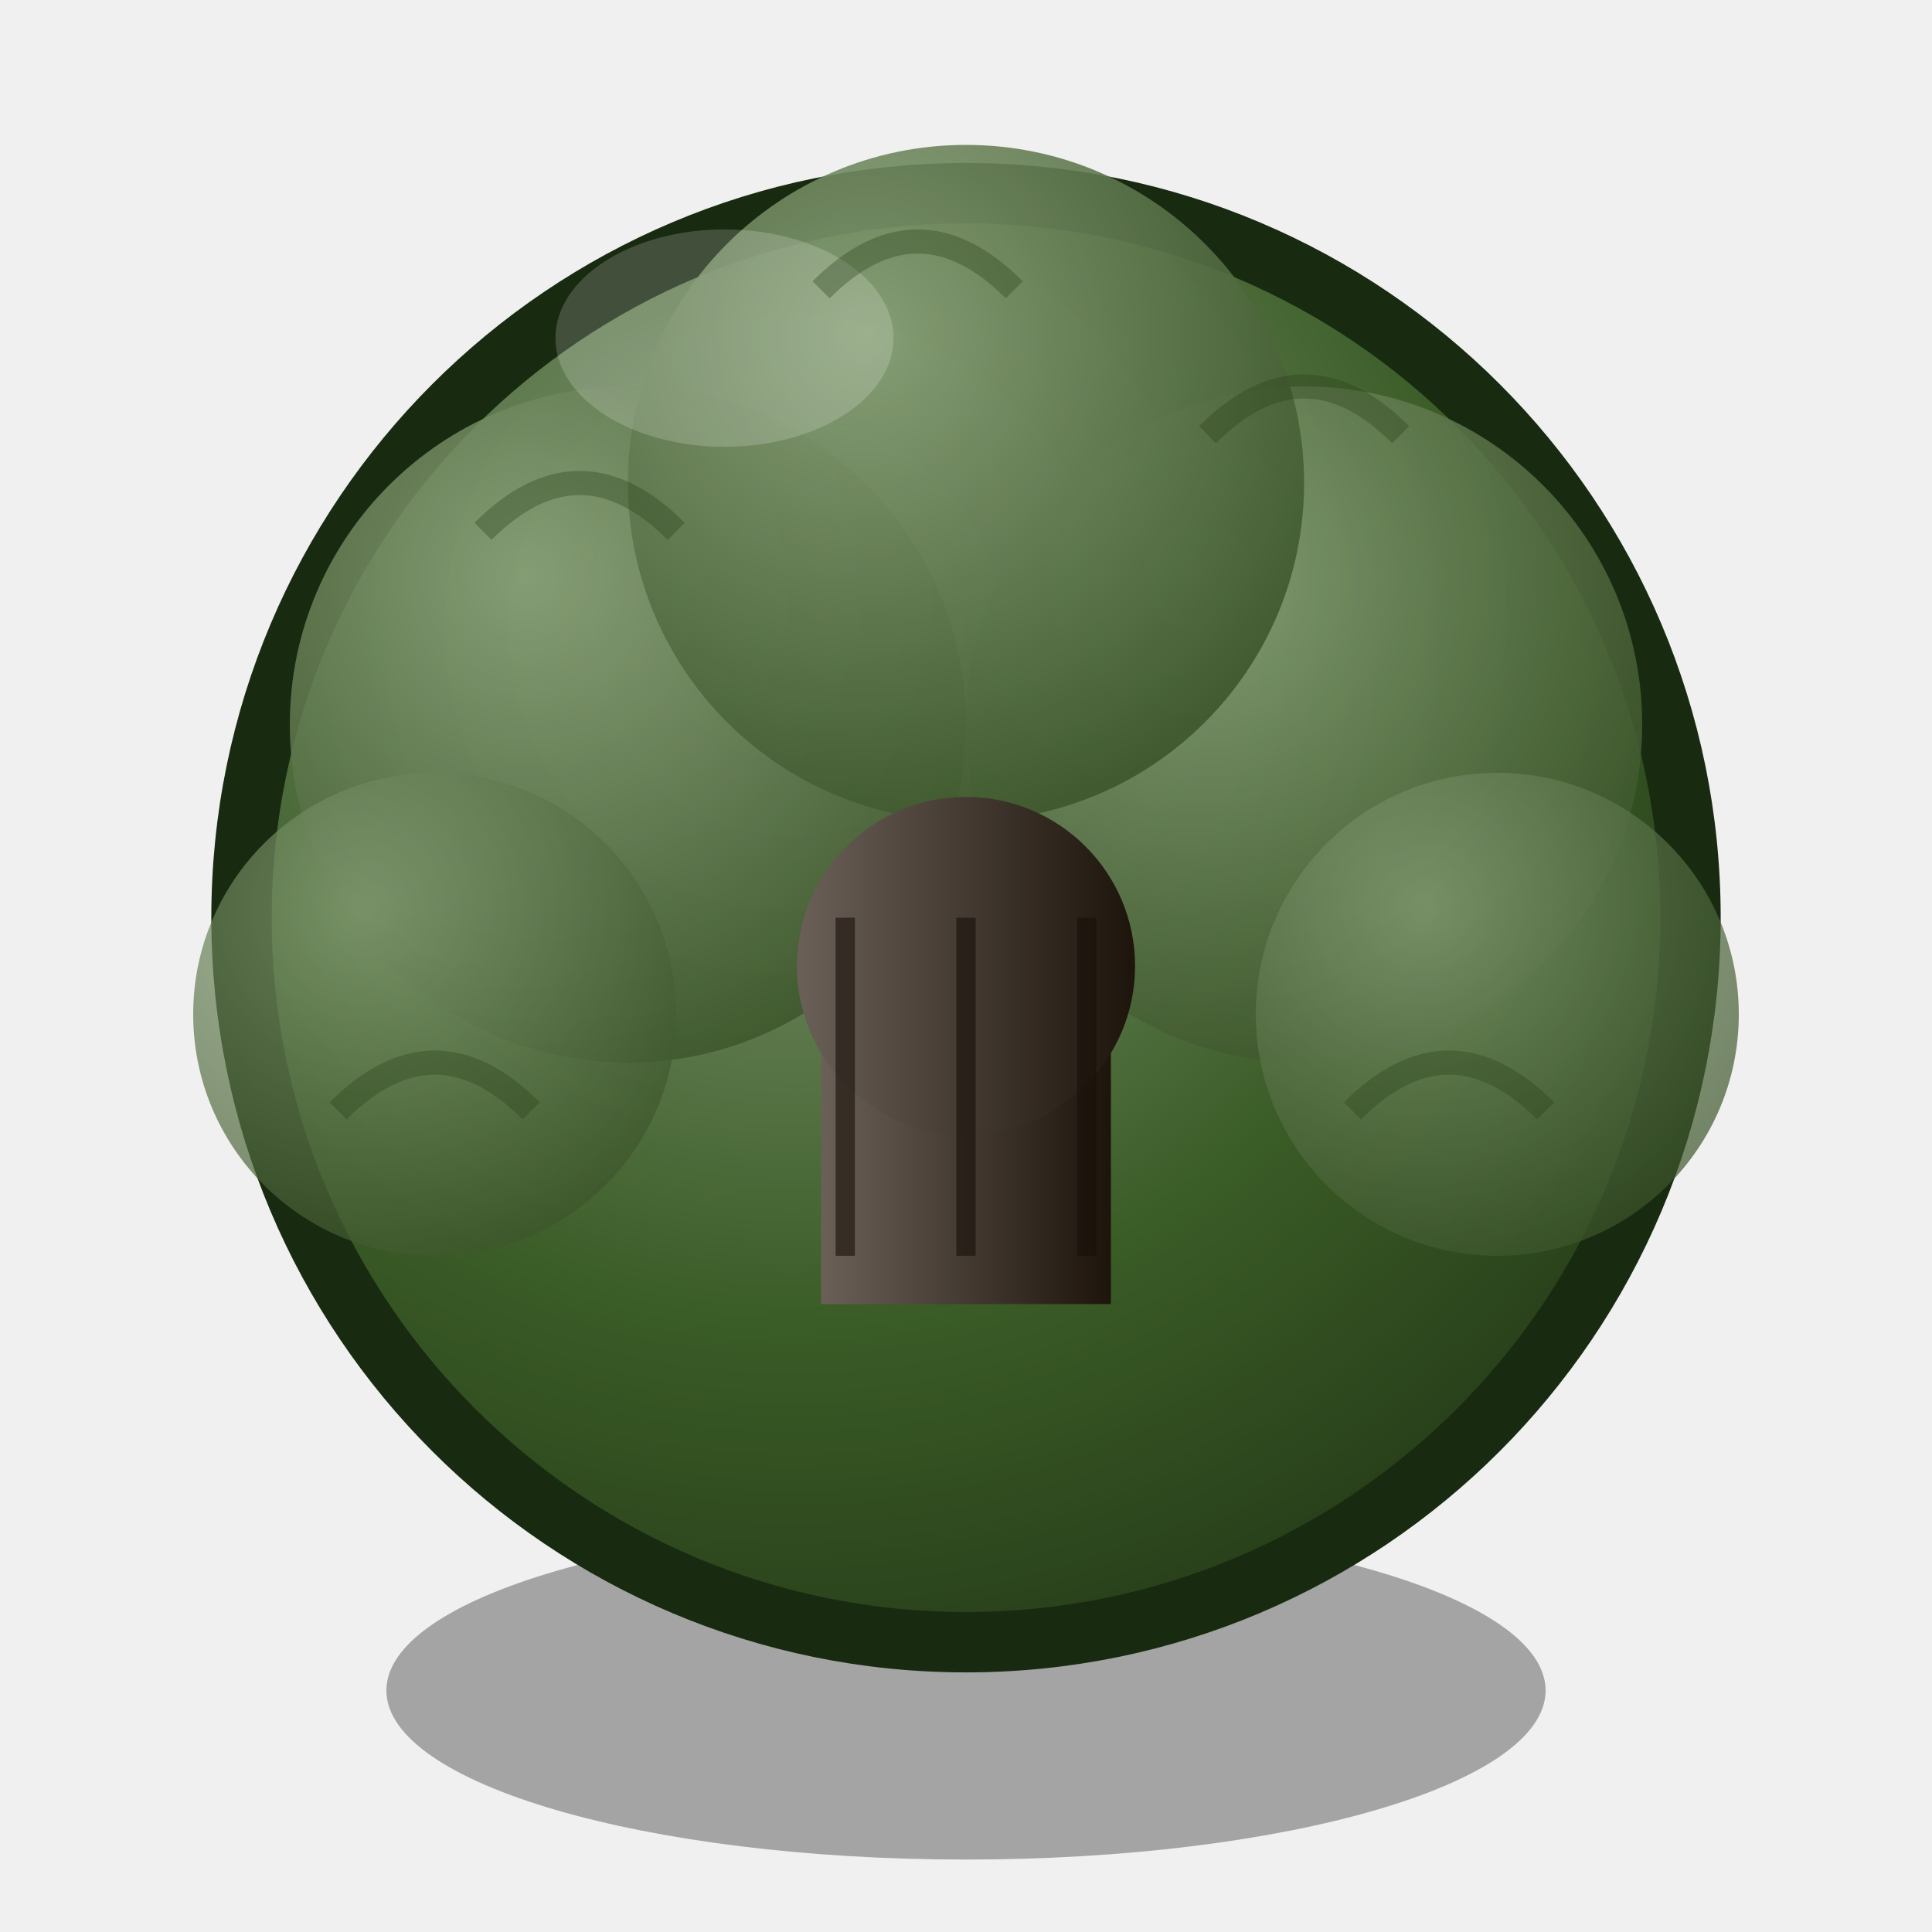
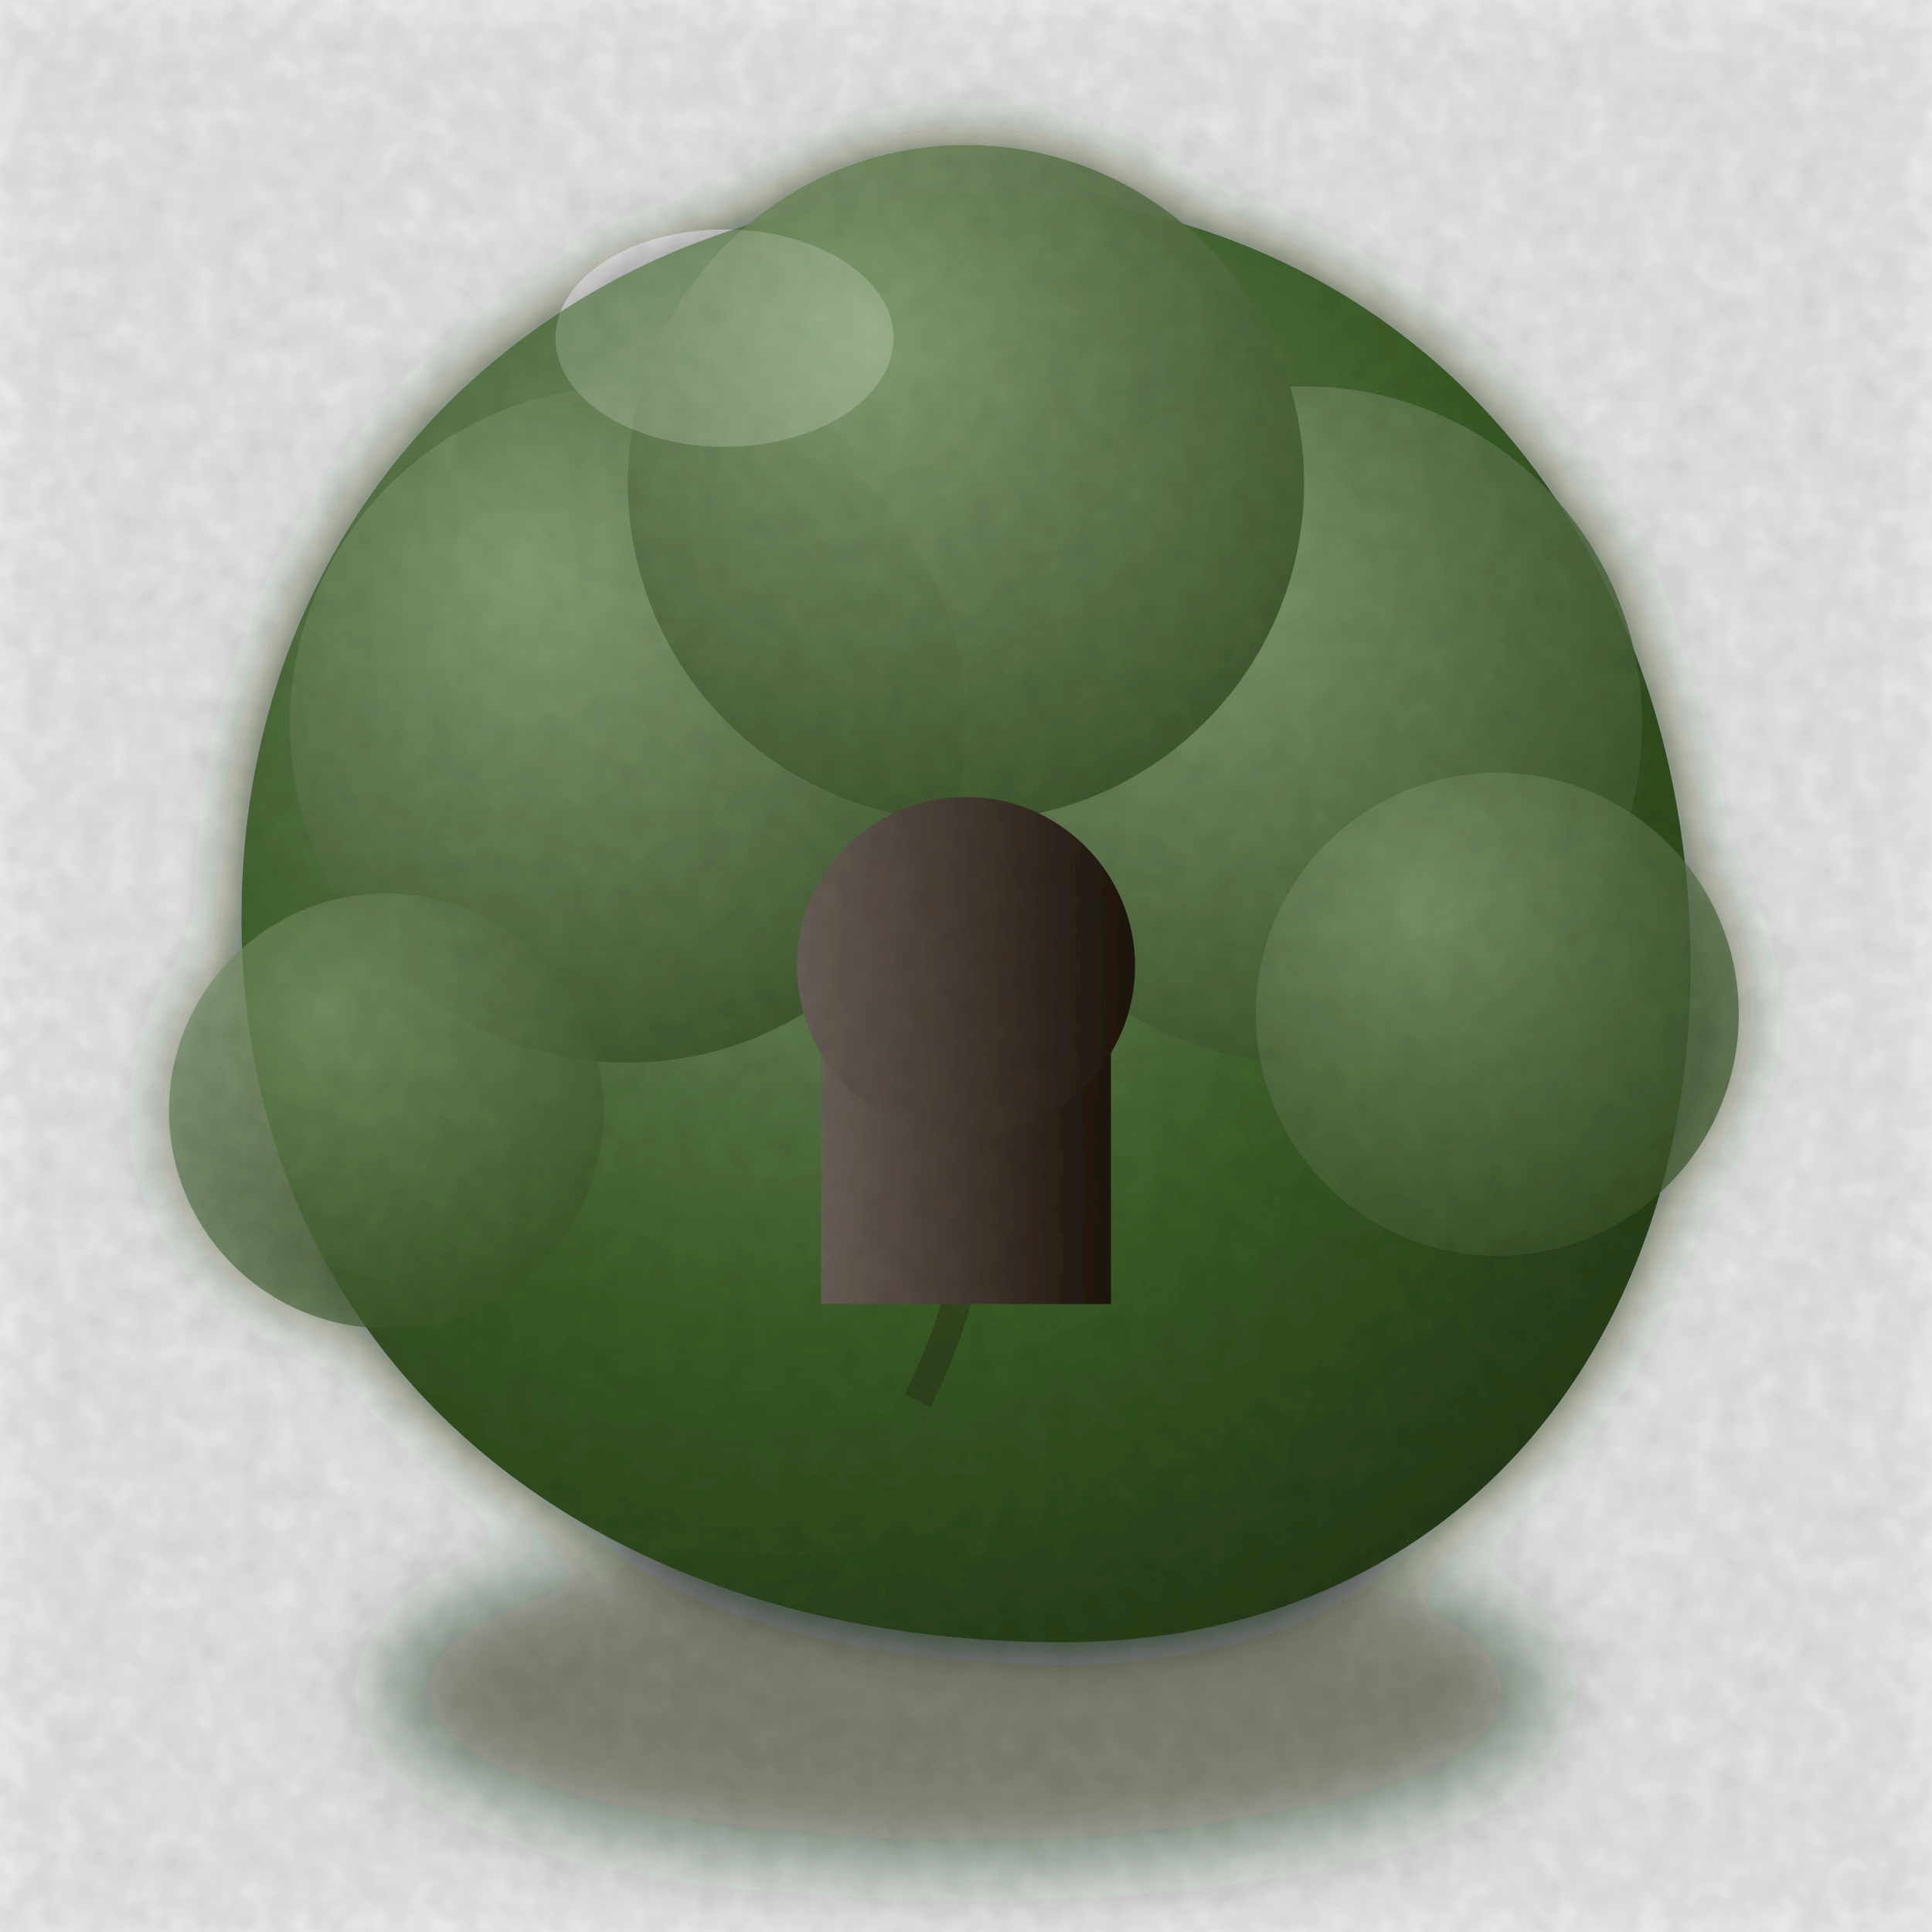
<svg xmlns="http://www.w3.org/2000/svg" viewBox="0 0 80 80">
  <defs>
+     <filter id="fxOutline" x="-40%" y="-40%" width="180%" height="180%">
+       <feTurbulence type="fractalNoise" baseFrequency="0.85" numOctaves="2" seed="7" result="fxn" />
+       <feDisplacementMap in="SourceGraphic" in2="fxn" scale="2.6" xChannelSelector="R" yChannelSelector="G" result="fxrough" />
+       <feDropShadow in="fxrough" dx="0" dy="0" stdDeviation="1.3" flood-color="#182a10" flood-opacity="0.85" />
+     </filter>
+     <filter id="fxBlur" x="-60%" y="-60%" width="220%" height="220%">
+       <feGaussianBlur stdDeviation="1.6" />
+     </filter>
    <radialGradient id="foliage" cx="38%" cy="30%" r="80%">
      <stop offset="0%" stop-color="#899d7d" />
      <stop offset="60%" stop-color="#3a5c26" />
      <stop offset="100%" stop-color="#233717" />
    </radialGradient>
    <radialGradient id="clump" cx="35%" cy="28%" r="85%">
      <stop offset="0%" stop-color="#89a178" />
      <stop offset="100%" stop-color="#344d22" />
    </radialGradient>
    <linearGradient id="bark" x1="0%" y1="0%" x2="100%" y2="0%">
      <stop offset="0%" stop-color="#6a6058" />
      <stop offset="100%" stop-color="#1d140b" />
    </linearGradient>
+     <filter id="fxGrain" x="0" y="0" width="100%" height="100%">
+       <feTurbulence type="fractalNoise" baseFrequency="0.9" numOctaves="2" seed="3" result="n" />
+       <feColorMatrix in="n" type="matrix" values="0 0 0 0 0  0 0 0 0 0  0 0 0 0 0  0.9 0 0 0 0" />
+     </filter>
  </defs>
-   <ellipse cx="40" cy="70" rx="24" ry="7" fill="#000" opacity="0.32" />
-   <circle cx="40" cy="38" r="30" fill="url(#foliage)" stroke="#182a10" stroke-width="2.5" />
-   <circle cx="26" cy="30" r="14" fill="url(#clump)" opacity="0.85" />
-   <circle cx="54" cy="30" r="14" fill="url(#clump)" opacity="0.85" />
-   <circle cx="40" cy="20" r="14" fill="url(#clump)" opacity="0.9" />
-   <circle cx="18" cy="42" r="10" fill="url(#clump)" opacity="0.7" />
-   <circle cx="62" cy="42" r="10" fill="url(#clump)" opacity="0.7" />
-   <ellipse cx="30" cy="14" rx="7" ry="4.5" fill="#fff" opacity="0.18" />
-   <g stroke="#274018" stroke-width="1" opacity="0.35" fill="none">
-     <path d="M20 22 q4 -4 8 0" />
-     <path d="M50 18 q4 -4 8 0" />
-     <path d="M34 12 q4 -4 8 0" />
-     <path d="M14 46 q4 -4 8 0" />
-     <path d="M56 46 q4 -4 8 0" />
-   </g>
-   <rect x="34" y="40" width="12" height="14" fill="url(#bark)" />
-   <circle cx="40" cy="40" r="7" fill="url(#bark)" />
-   <g stroke="#170f08" stroke-width="0.8" opacity="0.6">
-     <path d="M35 38 V52 M40 38 V52 M45 38 V52" />
+   <g filter="url(#fxOutline)">
+     <ellipse cx="40" cy="70" rx="24" ry="7" fill="#000" opacity="0.32" filter="url(#fxBlur)" />
+     <path d="M40 8 C58 8 70 22 70 40 C70 56 60 68 44 68 C24 68 10 56 10 38 C10 20 24 8 40 8 Z" fill="url(#foliage)" />
+     <circle cx="26" cy="30" r="14" fill="url(#clump)" opacity="0.85" />
+     <circle cx="54" cy="30" r="14" fill="url(#clump)" opacity="0.85" />
+     <circle cx="40" cy="20" r="14" fill="url(#clump)" opacity="0.9" />
+     <circle cx="16" cy="46" r="9" fill="url(#clump)" opacity="0.65" />
+     <path d="M40 40 Q42 50 38 58" stroke="#1d140b" stroke-width="1.2" opacity="0.3" fill="none" />
+     <circle cx="62" cy="42" r="10" fill="url(#clump)" opacity="0.7" />
+     <ellipse cx="30" cy="14" rx="7" ry="4.5" fill="#fff" opacity="0.18" />
+     <rect x="34" y="40" width="12" height="14" fill="url(#bark)" />
+     <circle cx="40" cy="40" r="7" fill="url(#bark)" />
+     <rect x="0" y="0" width="80" height="80" filter="url(#fxGrain)" opacity="0.11" style="mix-blend-mode:overlay" pointer-events="none" />
  </g>
</svg>
